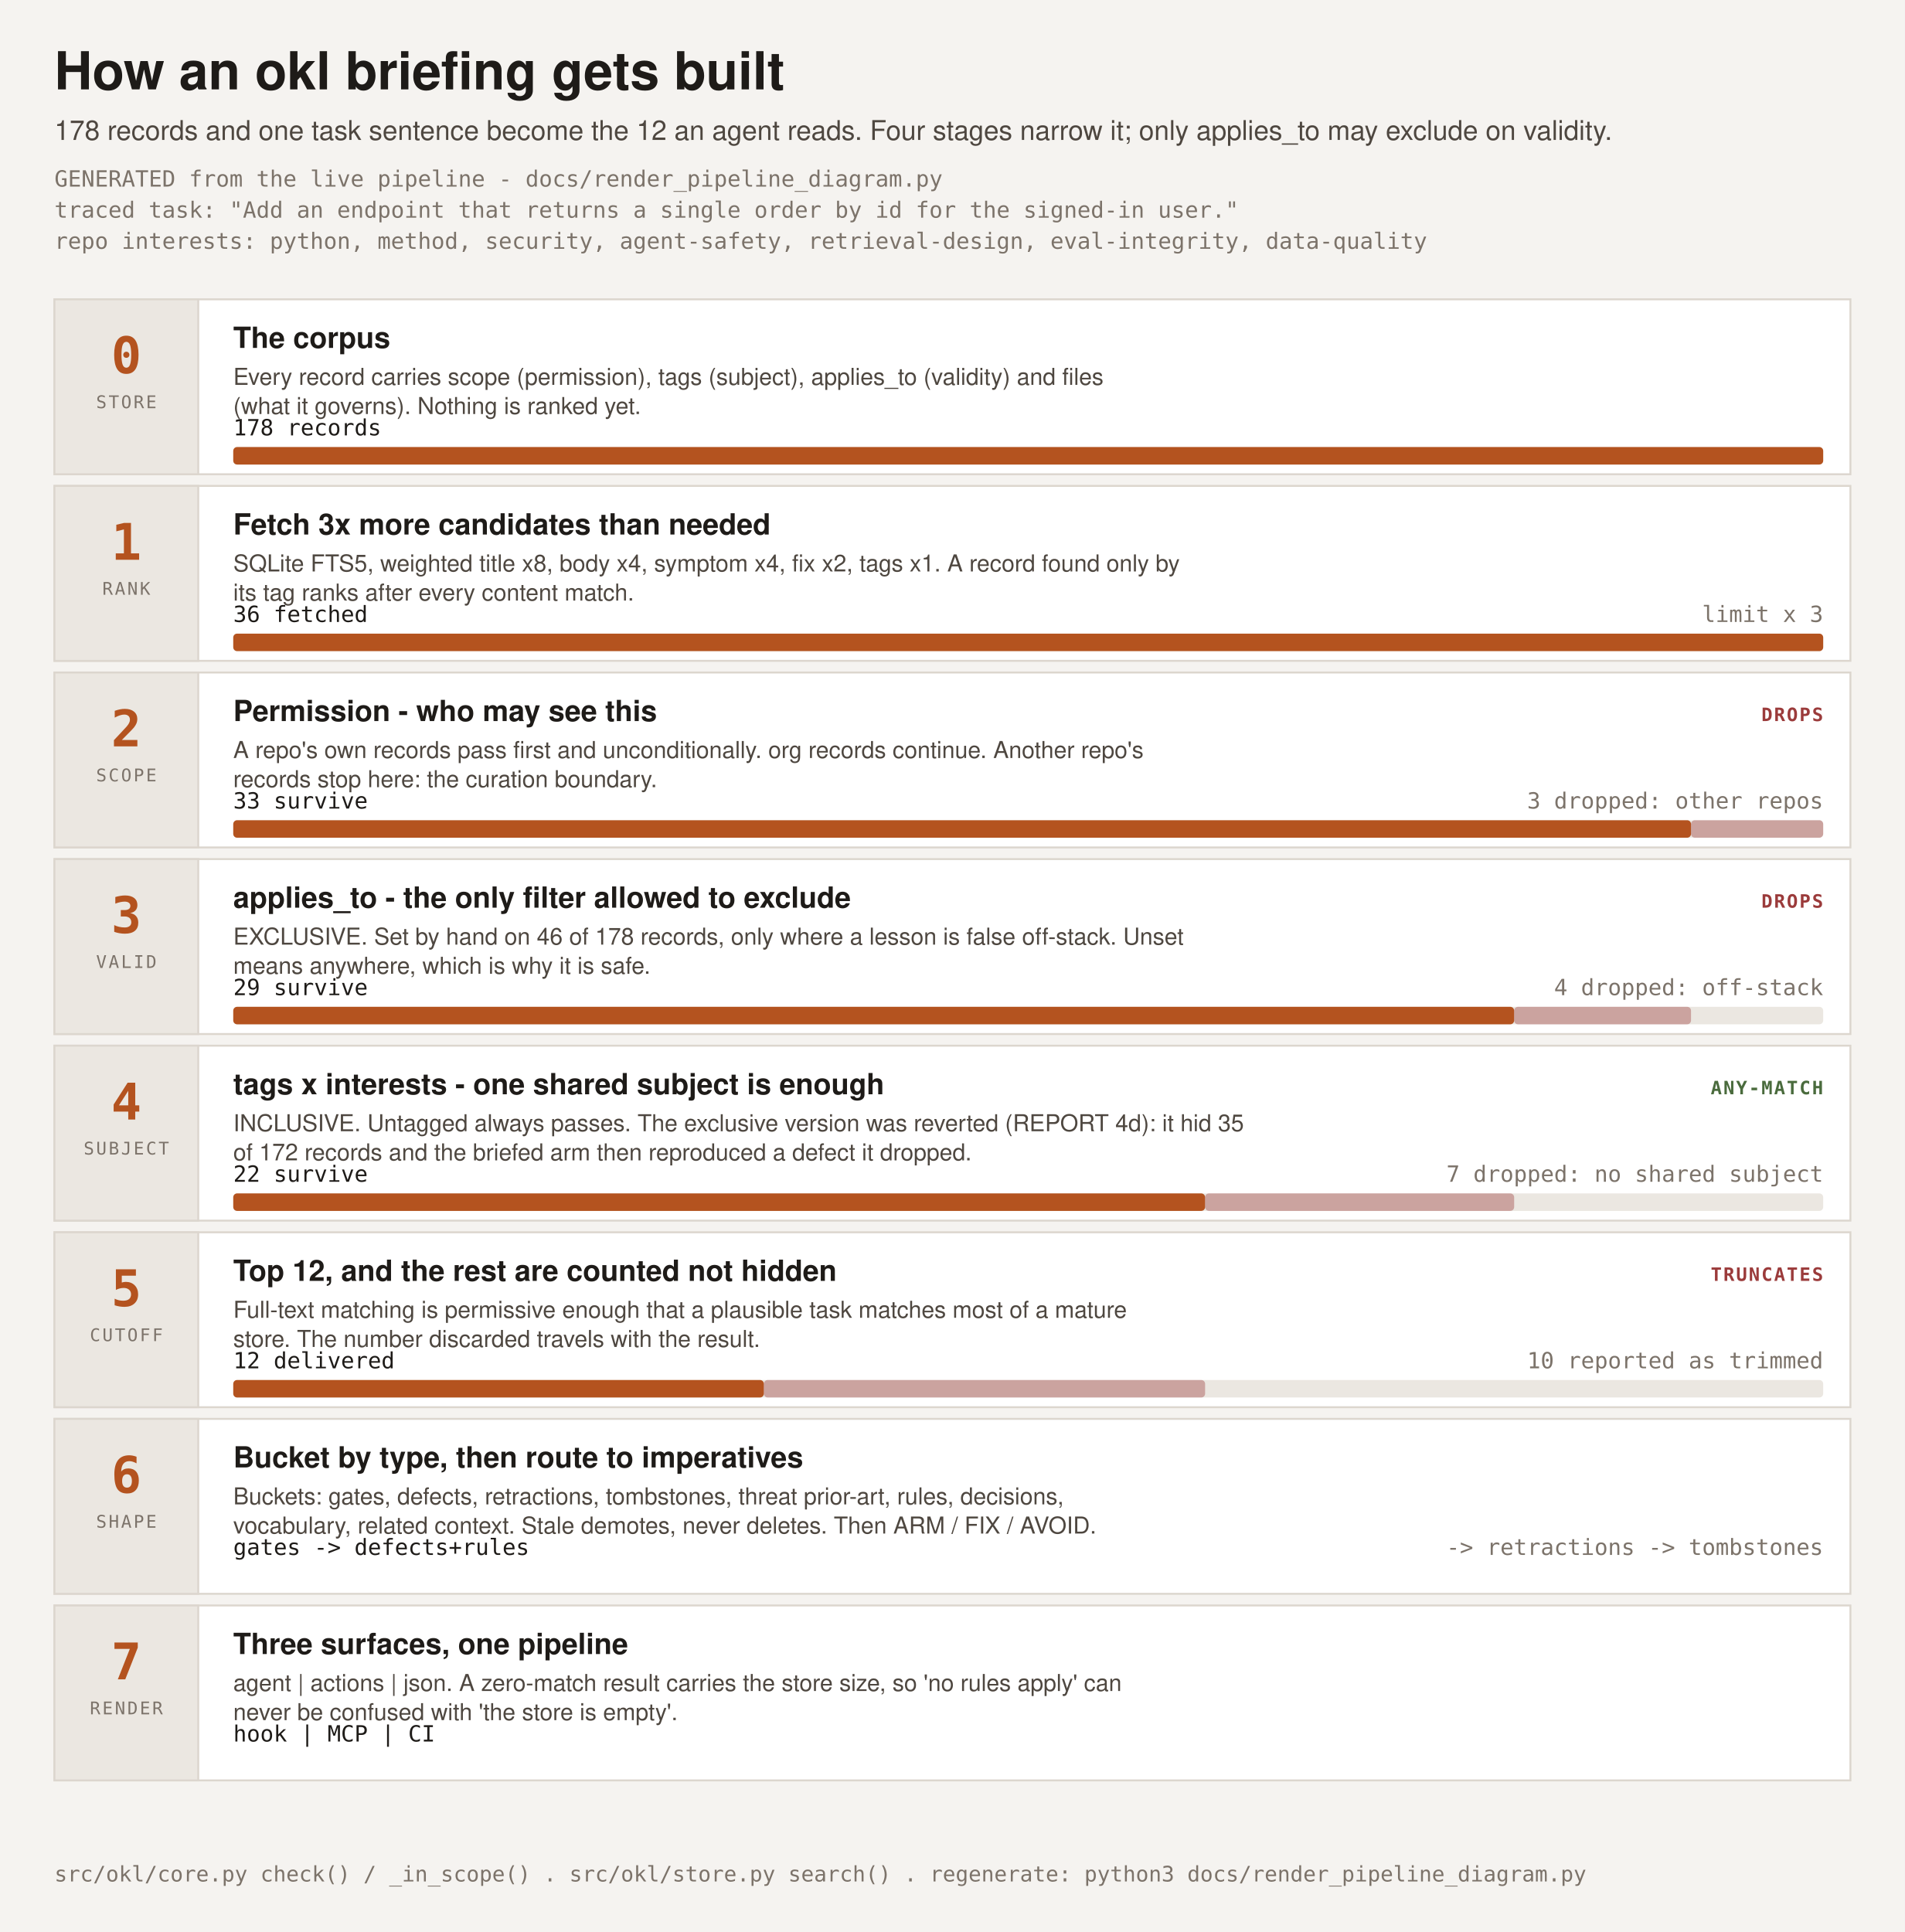
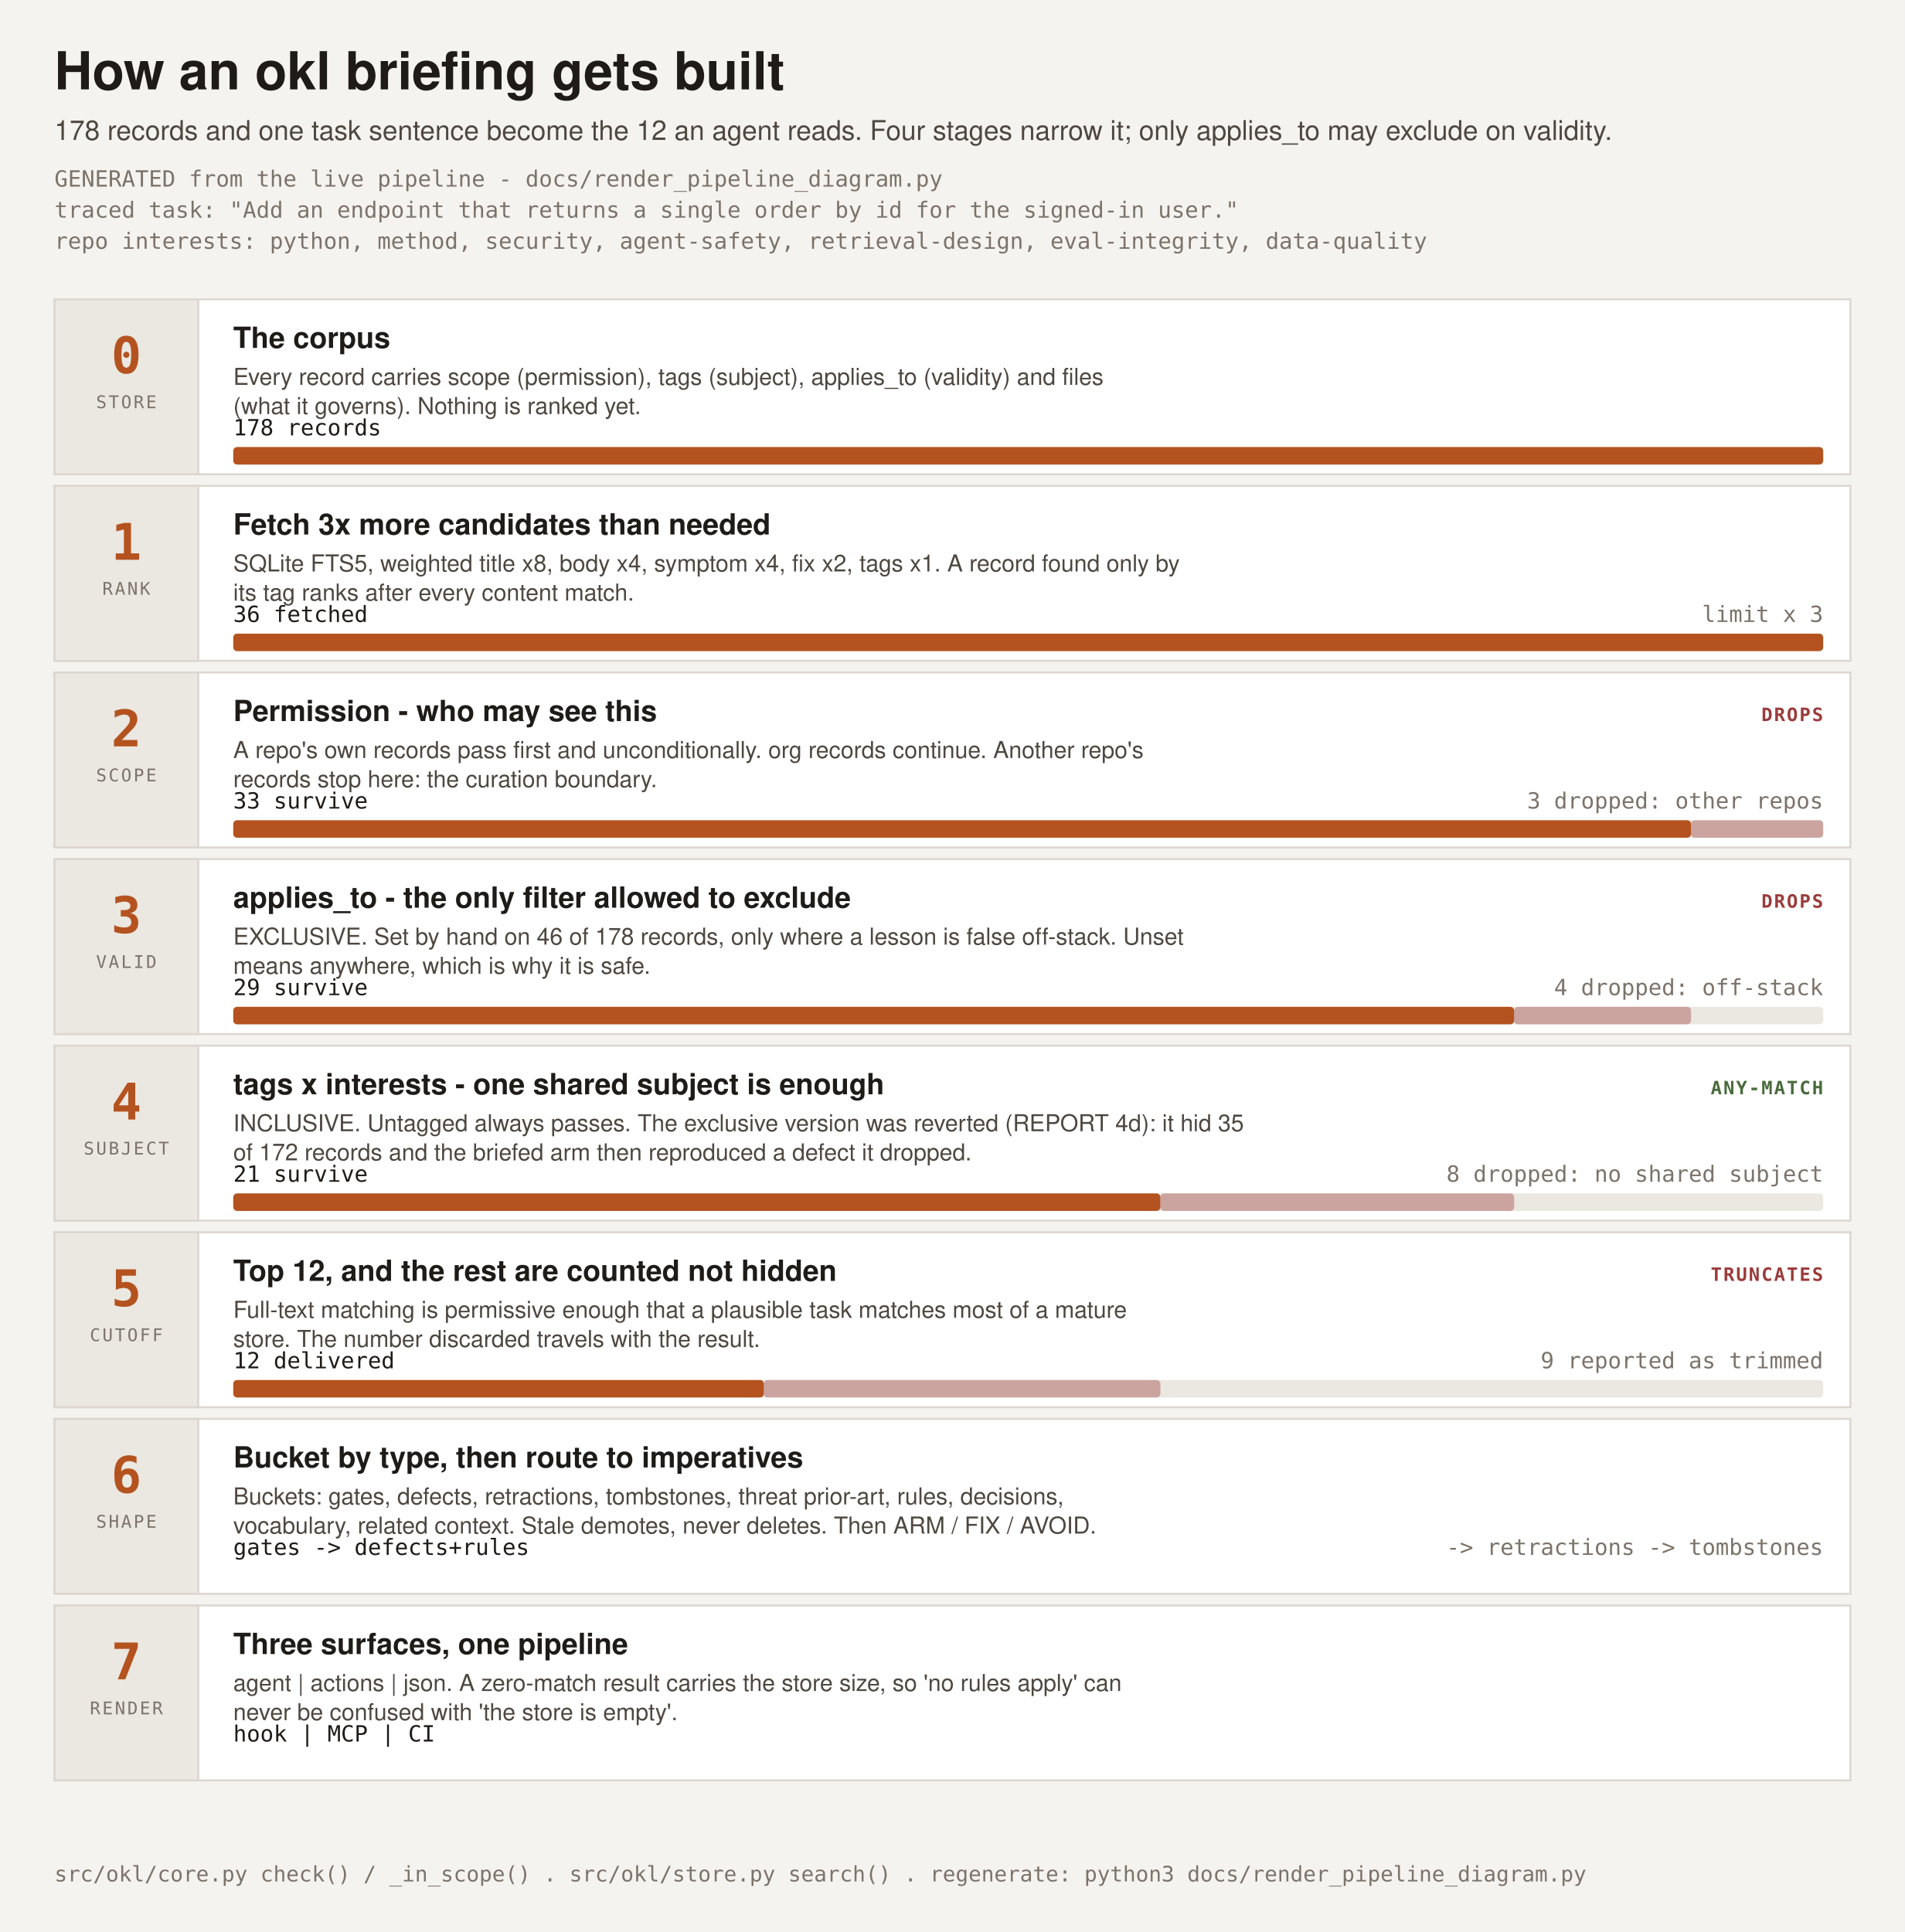
<svg xmlns="http://www.w3.org/2000/svg" width="980" height="994" viewBox="0 0 980 994" font-family="ui-sans-serif,-apple-system,Segoe UI,Helvetica,Arial,sans-serif">
  <rect width="980" height="994" fill="#F5F3F0" />
  <text x="28" y="46" font-size="27" font-weight="700" fill="#1E1B18">How an okl briefing gets built</text>
  <text x="28" y="72" font-size="14" fill="#4E4740">178 records and one task sentence become the 12 an agent reads. Four stages narrow it; only applies_to may exclude on validity.</text>
  <text x="28" y="96" font-size="11.5" font-family="ui-monospace,SFMono-Regular,Menlo,Consolas,monospace" fill="#7C736A">GENERATED from the live pipeline - docs/render_pipeline_diagram.py</text>
  <text x="28" y="112" font-size="11.5" font-family="ui-monospace,SFMono-Regular,Menlo,Consolas,monospace" fill="#7C736A">traced task: "Add an endpoint that returns a single order by id for the signed-in user."</text>
  <text x="28" y="128" font-size="11.5" font-family="ui-monospace,SFMono-Regular,Menlo,Consolas,monospace" fill="#7C736A">repo interests: python, method, security, agent-safety, retrieval-design, eval-integrity, data-quality</text>
  <rect x="28" y="154" width="924" height="90" fill="#FFFFFF" stroke="#DCD6CE" />
  <rect x="28" y="154" width="74" height="90" fill="#EBE7E1" stroke="#DCD6CE" />
  <text x="65" y="192" font-size="26" font-weight="700" fill="#B4531F" font-family="ui-monospace,SFMono-Regular,Menlo,Consolas,monospace" text-anchor="middle">0</text>
  <text x="65" y="210" font-size="9" fill="#7C736A" font-family="ui-monospace,SFMono-Regular,Menlo,Consolas,monospace" text-anchor="middle" letter-spacing="1">STORE</text>
  <text x="120" y="179" font-size="15" font-weight="600" fill="#1E1B18">The corpus</text>
  <text x="120" y="198" font-size="12" fill="#4E4740">Every record carries scope (permission), tags (subject), applies_to (validity) and files</text>
  <text x="120" y="213" font-size="12" fill="#4E4740">(what it governs). Nothing is ranked yet.</text>
  <text x="120" y="224" font-size="11.5" font-family="ui-monospace,SFMono-Regular,Menlo,Consolas,monospace" fill="#1E1B18" font-weight="500">178 records</text>
  <rect x="120" y="230" width="818" height="9" rx="2" fill="#EBE7E1" />
  <rect x="120" y="230" width="818" height="9" rx="2" fill="#B4531F" />
  <rect x="28" y="250" width="924" height="90" fill="#FFFFFF" stroke="#DCD6CE" />
  <rect x="28" y="250" width="74" height="90" fill="#EBE7E1" stroke="#DCD6CE" />
  <text x="65" y="288" font-size="26" font-weight="700" fill="#B4531F" font-family="ui-monospace,SFMono-Regular,Menlo,Consolas,monospace" text-anchor="middle">1</text>
  <text x="65" y="306" font-size="9" fill="#7C736A" font-family="ui-monospace,SFMono-Regular,Menlo,Consolas,monospace" text-anchor="middle" letter-spacing="1">RANK</text>
  <text x="120" y="275" font-size="15" font-weight="600" fill="#1E1B18">Fetch 3x more candidates than needed</text>
  <text x="120" y="294" font-size="12" fill="#4E4740">SQLite FTS5, weighted title x8, body x4, symptom x4, fix x2, tags x1. A record found only by</text>
  <text x="120" y="309" font-size="12" fill="#4E4740">its tag ranks after every content match.</text>
  <text x="120" y="320" font-size="11.5" font-family="ui-monospace,SFMono-Regular,Menlo,Consolas,monospace" fill="#1E1B18" font-weight="500">36 fetched</text>
  <text x="938" y="320" font-size="11.5" font-family="ui-monospace,SFMono-Regular,Menlo,Consolas,monospace" fill="#7C736A" text-anchor="end">limit x 3</text>
  <rect x="120" y="326" width="818" height="9" rx="2" fill="#EBE7E1" />
  <rect x="120" y="326" width="818" height="9" rx="2" fill="#B4531F" />
  <rect x="28" y="346" width="924" height="90" fill="#FFFFFF" stroke="#DCD6CE" />
  <rect x="28" y="346" width="74" height="90" fill="#EBE7E1" stroke="#DCD6CE" />
  <text x="65" y="384" font-size="26" font-weight="700" fill="#B4531F" font-family="ui-monospace,SFMono-Regular,Menlo,Consolas,monospace" text-anchor="middle">2</text>
  <text x="65" y="402" font-size="9" fill="#7C736A" font-family="ui-monospace,SFMono-Regular,Menlo,Consolas,monospace" text-anchor="middle" letter-spacing="1">SCOPE</text>
  <text x="120" y="371" font-size="15" font-weight="600" fill="#1E1B18">Permission - who may see this</text>
  <text x="120" y="390" font-size="12" fill="#4E4740">A repo's own records pass first and unconditionally. org records continue. Another repo's</text>
  <text x="120" y="405" font-size="12" fill="#4E4740">records stop here: the curation boundary.</text>
  <text x="938" y="371" font-size="9.5" fill="#9B3B3B" font-family="ui-monospace,SFMono-Regular,Menlo,Consolas,monospace" font-weight="700" text-anchor="end" letter-spacing="0.8">DROPS</text>
  <text x="120" y="416" font-size="11.5" font-family="ui-monospace,SFMono-Regular,Menlo,Consolas,monospace" fill="#1E1B18" font-weight="500">33 survive</text>
  <text x="938" y="416" font-size="11.5" font-family="ui-monospace,SFMono-Regular,Menlo,Consolas,monospace" fill="#7C736A" text-anchor="end">3 dropped: other repos</text>
  <rect x="120" y="422" width="818" height="9" rx="2" fill="#EBE7E1" />
  <rect x="120" y="422" width="750" height="9" rx="2" fill="#B4531F" />
  <rect x="870" y="422" width="68" height="9" rx="2" fill="#9B3B3B" opacity="0.4" />
  <rect x="28" y="442" width="924" height="90" fill="#FFFFFF" stroke="#DCD6CE" />
  <rect x="28" y="442" width="74" height="90" fill="#EBE7E1" stroke="#DCD6CE" />
  <text x="65" y="480" font-size="26" font-weight="700" fill="#B4531F" font-family="ui-monospace,SFMono-Regular,Menlo,Consolas,monospace" text-anchor="middle">3</text>
  <text x="65" y="498" font-size="9" fill="#7C736A" font-family="ui-monospace,SFMono-Regular,Menlo,Consolas,monospace" text-anchor="middle" letter-spacing="1">VALID</text>
  <text x="120" y="467" font-size="15" font-weight="600" fill="#1E1B18">applies_to - the only filter allowed to exclude</text>
  <text x="120" y="486" font-size="12" fill="#4E4740">EXCLUSIVE. Set by hand on 46 of 178 records, only where a lesson is false off-stack. Unset</text>
  <text x="120" y="501" font-size="12" fill="#4E4740">means anywhere, which is why it is safe.</text>
  <text x="938" y="467" font-size="9.5" fill="#9B3B3B" font-family="ui-monospace,SFMono-Regular,Menlo,Consolas,monospace" font-weight="700" text-anchor="end" letter-spacing="0.8">DROPS</text>
  <text x="120" y="512" font-size="11.5" font-family="ui-monospace,SFMono-Regular,Menlo,Consolas,monospace" fill="#1E1B18" font-weight="500">29 survive</text>
  <text x="938" y="512" font-size="11.5" font-family="ui-monospace,SFMono-Regular,Menlo,Consolas,monospace" fill="#7C736A" text-anchor="end">4 dropped: off-stack</text>
  <rect x="120" y="518" width="818" height="9" rx="2" fill="#EBE7E1" />
  <rect x="120" y="518" width="659" height="9" rx="2" fill="#B4531F" />
  <rect x="779" y="518" width="91" height="9" rx="2" fill="#9B3B3B" opacity="0.4" />
  <rect x="28" y="538" width="924" height="90" fill="#FFFFFF" stroke="#DCD6CE" />
  <rect x="28" y="538" width="74" height="90" fill="#EBE7E1" stroke="#DCD6CE" />
  <text x="65" y="576" font-size="26" font-weight="700" fill="#B4531F" font-family="ui-monospace,SFMono-Regular,Menlo,Consolas,monospace" text-anchor="middle">4</text>
  <text x="65" y="594" font-size="9" fill="#7C736A" font-family="ui-monospace,SFMono-Regular,Menlo,Consolas,monospace" text-anchor="middle" letter-spacing="1">SUBJECT</text>
  <text x="120" y="563" font-size="15" font-weight="600" fill="#1E1B18">tags x interests - one shared subject is enough</text>
  <text x="120" y="582" font-size="12" fill="#4E4740">INCLUSIVE. Untagged always passes. The exclusive version was reverted (REPORT 4d): it hid 35</text>
  <text x="120" y="597" font-size="12" fill="#4E4740">of 172 records and the briefed arm then reproduced a defect it dropped.</text>
  <text x="938" y="563" font-size="9.5" fill="#4A6B3D" font-family="ui-monospace,SFMono-Regular,Menlo,Consolas,monospace" font-weight="700" text-anchor="end" letter-spacing="0.8">ANY-MATCH</text>
-   <text x="120" y="608" font-size="11.5" font-family="ui-monospace,SFMono-Regular,Menlo,Consolas,monospace" fill="#1E1B18" font-weight="500">22 survive</text>
-   <text x="938" y="608" font-size="11.5" font-family="ui-monospace,SFMono-Regular,Menlo,Consolas,monospace" fill="#7C736A" text-anchor="end">7 dropped: no shared subject</text>
+   <text x="120" y="608" font-size="11.5" font-family="ui-monospace,SFMono-Regular,Menlo,Consolas,monospace" fill="#1E1B18" font-weight="500">21 survive</text>
+   <text x="938" y="608" font-size="11.5" font-family="ui-monospace,SFMono-Regular,Menlo,Consolas,monospace" fill="#7C736A" text-anchor="end">8 dropped: no shared subject</text>
  <rect x="120" y="614" width="818" height="9" rx="2" fill="#EBE7E1" />
-   <rect x="120" y="614" width="500" height="9" rx="2" fill="#B4531F" />
-   <rect x="620" y="614" width="159" height="9" rx="2" fill="#9B3B3B" opacity="0.4" />
+   <rect x="120" y="614" width="477" height="9" rx="2" fill="#B4531F" />
+   <rect x="597" y="614" width="182" height="9" rx="2" fill="#9B3B3B" opacity="0.4" />
  <rect x="28" y="634" width="924" height="90" fill="#FFFFFF" stroke="#DCD6CE" />
  <rect x="28" y="634" width="74" height="90" fill="#EBE7E1" stroke="#DCD6CE" />
  <text x="65" y="672" font-size="26" font-weight="700" fill="#B4531F" font-family="ui-monospace,SFMono-Regular,Menlo,Consolas,monospace" text-anchor="middle">5</text>
  <text x="65" y="690" font-size="9" fill="#7C736A" font-family="ui-monospace,SFMono-Regular,Menlo,Consolas,monospace" text-anchor="middle" letter-spacing="1">CUTOFF</text>
  <text x="120" y="659" font-size="15" font-weight="600" fill="#1E1B18">Top 12, and the rest are counted not hidden</text>
  <text x="120" y="678" font-size="12" fill="#4E4740">Full-text matching is permissive enough that a plausible task matches most of a mature</text>
  <text x="120" y="693" font-size="12" fill="#4E4740">store. The number discarded travels with the result.</text>
  <text x="938" y="659" font-size="9.5" fill="#9B3B3B" font-family="ui-monospace,SFMono-Regular,Menlo,Consolas,monospace" font-weight="700" text-anchor="end" letter-spacing="0.8">TRUNCATES</text>
  <text x="120" y="704" font-size="11.5" font-family="ui-monospace,SFMono-Regular,Menlo,Consolas,monospace" fill="#1E1B18" font-weight="500">12 delivered</text>
-   <text x="938" y="704" font-size="11.5" font-family="ui-monospace,SFMono-Regular,Menlo,Consolas,monospace" fill="#7C736A" text-anchor="end">10 reported as trimmed</text>
+   <text x="938" y="704" font-size="11.5" font-family="ui-monospace,SFMono-Regular,Menlo,Consolas,monospace" fill="#7C736A" text-anchor="end">9 reported as trimmed</text>
  <rect x="120" y="710" width="818" height="9" rx="2" fill="#EBE7E1" />
  <rect x="120" y="710" width="273" height="9" rx="2" fill="#B4531F" />
-   <rect x="393" y="710" width="227" height="9" rx="2" fill="#9B3B3B" opacity="0.4" />
+   <rect x="393" y="710" width="204" height="9" rx="2" fill="#9B3B3B" opacity="0.4" />
  <rect x="28" y="730" width="924" height="90" fill="#FFFFFF" stroke="#DCD6CE" />
  <rect x="28" y="730" width="74" height="90" fill="#EBE7E1" stroke="#DCD6CE" />
  <text x="65" y="768" font-size="26" font-weight="700" fill="#B4531F" font-family="ui-monospace,SFMono-Regular,Menlo,Consolas,monospace" text-anchor="middle">6</text>
  <text x="65" y="786" font-size="9" fill="#7C736A" font-family="ui-monospace,SFMono-Regular,Menlo,Consolas,monospace" text-anchor="middle" letter-spacing="1">SHAPE</text>
  <text x="120" y="755" font-size="15" font-weight="600" fill="#1E1B18">Bucket by type, then route to imperatives</text>
  <text x="120" y="774" font-size="12" fill="#4E4740">Buckets: gates, defects, retractions, tombstones, threat prior-art, rules, decisions,</text>
  <text x="120" y="789" font-size="12" fill="#4E4740">vocabulary, related context. Stale demotes, never deletes. Then ARM / FIX / AVOID.</text>
  <text x="120" y="800" font-size="11.5" font-family="ui-monospace,SFMono-Regular,Menlo,Consolas,monospace" fill="#1E1B18" font-weight="500">gates -&gt; defects+rules</text>
  <text x="938" y="800" font-size="11.5" font-family="ui-monospace,SFMono-Regular,Menlo,Consolas,monospace" fill="#7C736A" text-anchor="end">-&gt; retractions -&gt; tombstones</text>
  <rect x="28" y="826" width="924" height="90" fill="#FFFFFF" stroke="#DCD6CE" />
  <rect x="28" y="826" width="74" height="90" fill="#EBE7E1" stroke="#DCD6CE" />
  <text x="65" y="864" font-size="26" font-weight="700" fill="#B4531F" font-family="ui-monospace,SFMono-Regular,Menlo,Consolas,monospace" text-anchor="middle">7</text>
  <text x="65" y="882" font-size="9" fill="#7C736A" font-family="ui-monospace,SFMono-Regular,Menlo,Consolas,monospace" text-anchor="middle" letter-spacing="1">RENDER</text>
  <text x="120" y="851" font-size="15" font-weight="600" fill="#1E1B18">Three surfaces, one pipeline</text>
  <text x="120" y="870" font-size="12" fill="#4E4740">agent | actions | json. A zero-match result carries the store size, so 'no rules apply' can</text>
  <text x="120" y="885" font-size="12" fill="#4E4740">never be confused with 'the store is empty'.</text>
  <text x="120" y="896" font-size="11.5" font-family="ui-monospace,SFMono-Regular,Menlo,Consolas,monospace" fill="#1E1B18" font-weight="500">hook | MCP | CI</text>
  <text x="28" y="968" font-size="11" font-family="ui-monospace,SFMono-Regular,Menlo,Consolas,monospace" fill="#7C736A">src/okl/core.py check() / _in_scope() . src/okl/store.py search() . regenerate: python3 docs/render_pipeline_diagram.py</text>
</svg>
